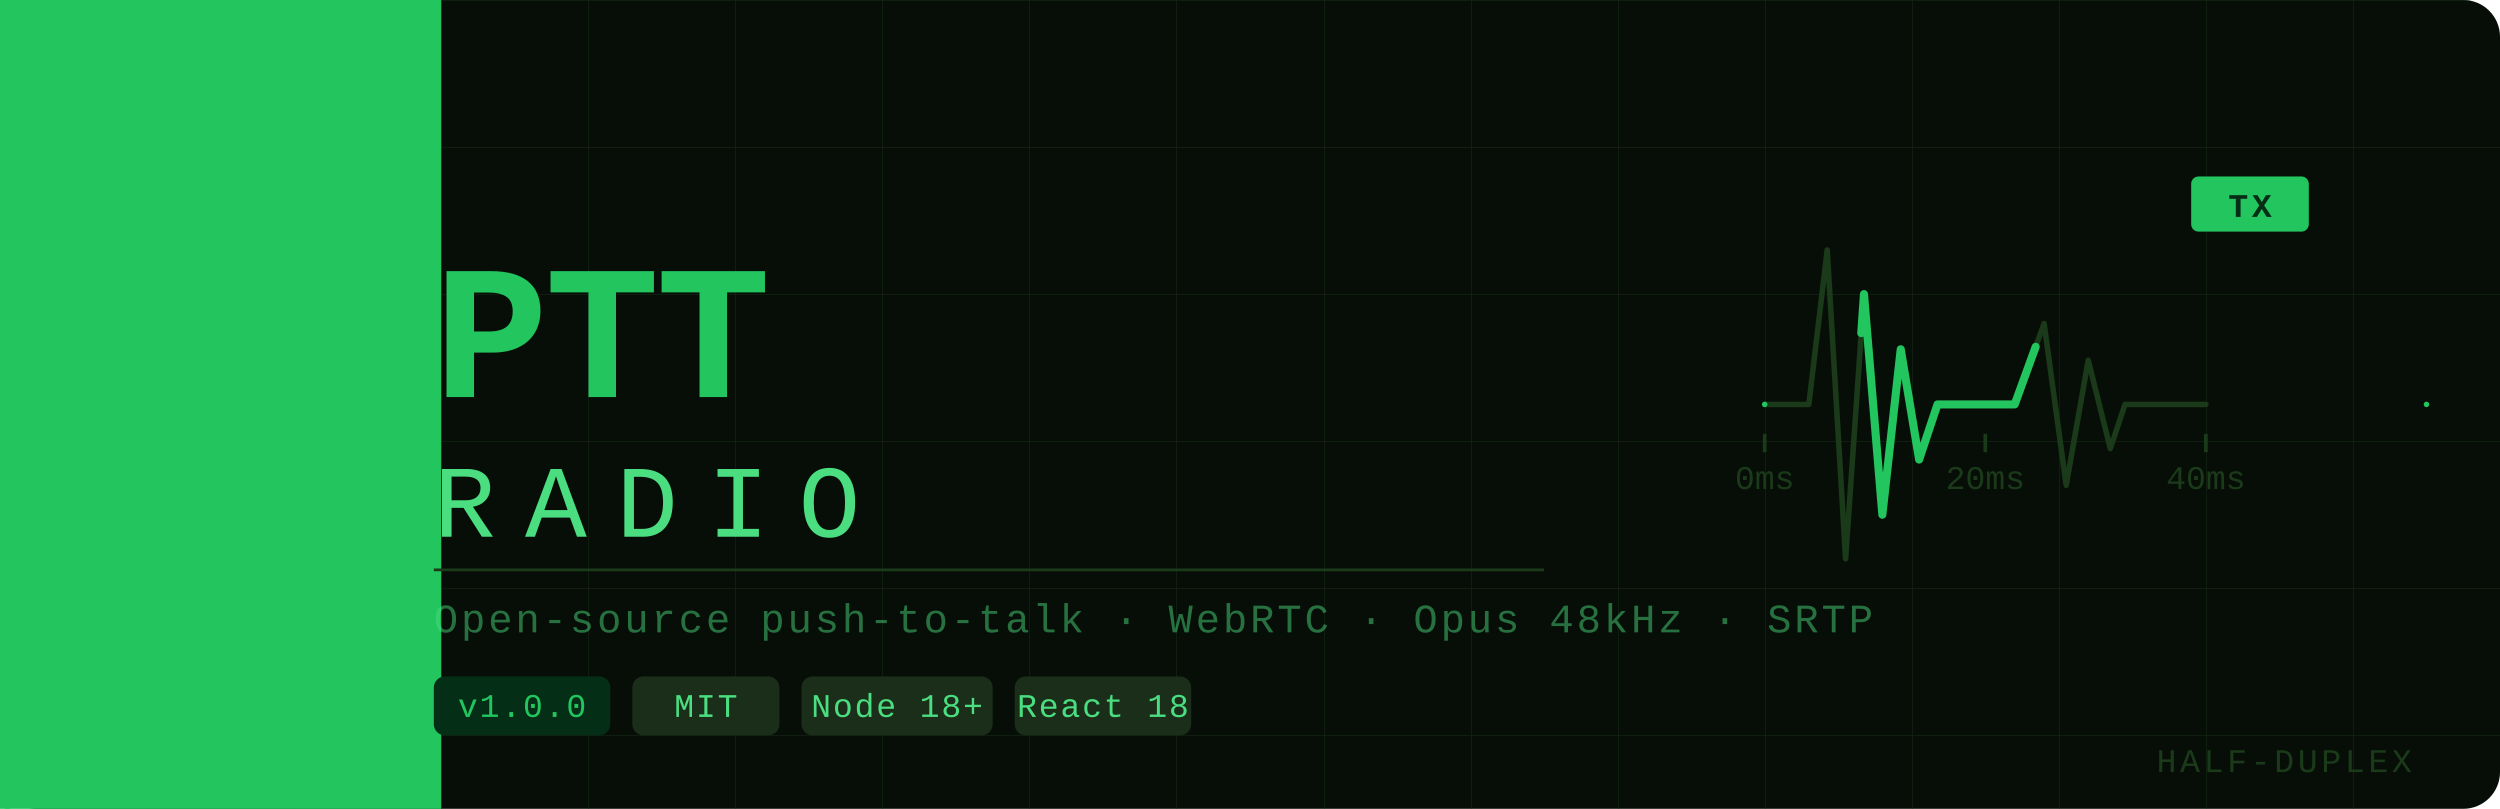
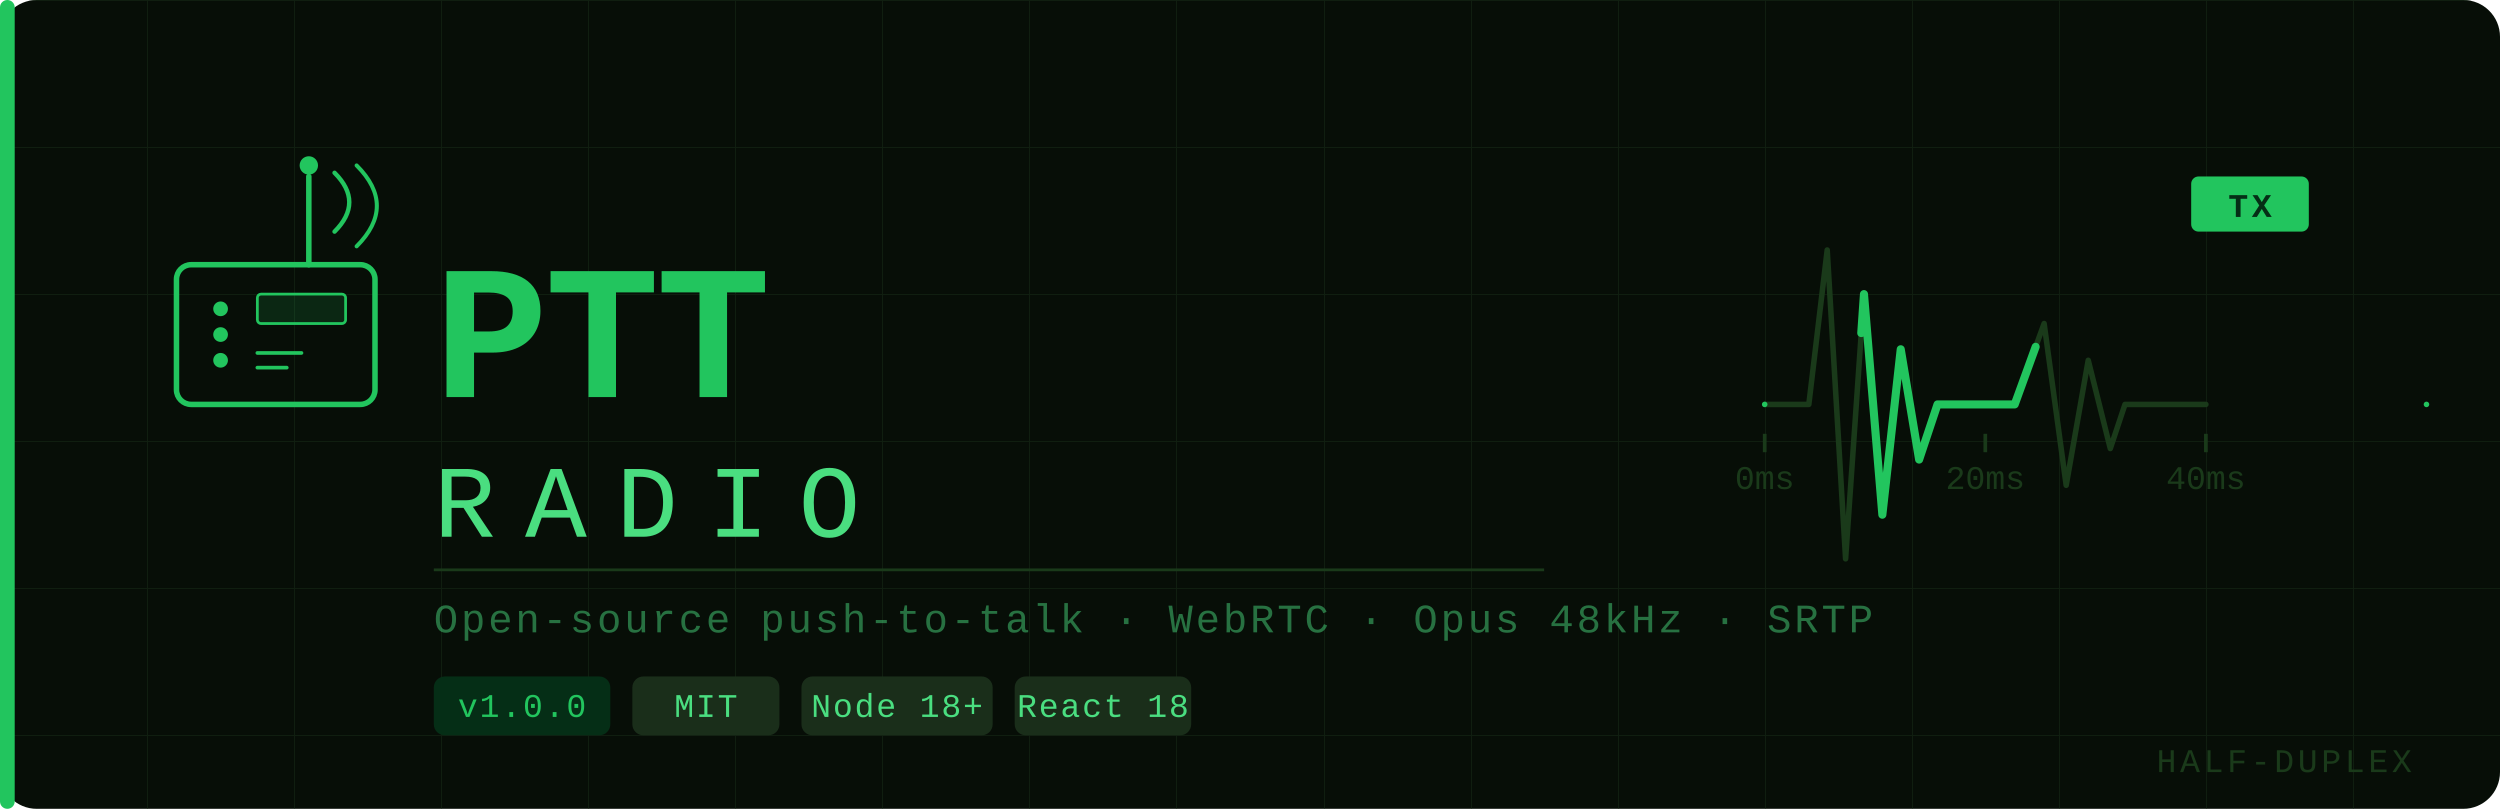
<svg xmlns="http://www.w3.org/2000/svg" width="680" height="220" viewBox="0 0 680 220" role="img">
  <defs>
    <pattern id="grid" x="0" y="0" width="40" height="40" patternUnits="userSpaceOnUse">
      <path d="M40 0 L0 0 L0 40" fill="none" stroke="#1a2e1a" stroke-width="0.5" />
    </pattern>
    <clipPath id="wave-clip">
      <rect x="430" y="36" width="248" height="160" />
    </clipPath>
    <clipPath id="ant-clip">
      <rect x="76" y="28" width="44" height="50" />
    </clipPath>
    <style>
      .mono { font-family: 'IBM Plex Mono', 'Courier New', monospace; }

      /* ── Timing: 2.6s cycle ────────────────────────────────────────────── */

      /* Antenna tip throb */
      .ant-tip { animation: tip-throb 2.6s ease-in-out infinite; }
      @keyframes tip-throb {
        0%,100% { r: 2.5; opacity: 0.7; }
        8%      { r: 4.5; opacity: 1;   }
        30%     { r: 2.5; opacity: 0.7; }
      }

      /* Arc 1 — near arc */
      .arc1 { animation: arc-near 2.6s ease-out infinite; }
      @keyframes arc-near {
        0%        { opacity: 0;   stroke-width: 1.0; }
        6%        { opacity: 1;   stroke-width: 1.5; }
        30%       { opacity: 0;   stroke-width: 0.8; }
        100%      { opacity: 0; }
      }

      /* Arc 2 — far arc, slight delay */
      .arc2 { animation: arc-far 2.6s ease-out 0.18s infinite; }
      @keyframes arc-far {
        0%        { opacity: 0;   stroke-width: 1.0; }
        6%        { opacity: 0.7; stroke-width: 1.3; }
        35%       { opacity: 0;   stroke-width: 0.8; }
        100%      { opacity: 0; }
      }

      /* ── Waveform draw-on: path total length ~200px ─────────────────────── */
      /* Delay matches pulse travel from antenna to waveform start */
      .wave-trace {
        stroke-dasharray: 200;
        stroke-dashoffset: 200;
        animation: draw-wave 2.6s linear infinite;
      }
      @keyframes draw-wave {
        0%        { stroke-dashoffset: 200; opacity: 0.12; }
        6%        { stroke-dashoffset: 200; opacity: 0.12; }
        10%       { stroke-dashoffset: 200; opacity: 1;    }
        82%       { stroke-dashoffset: 0;   opacity: 1;    }
        92%       { stroke-dashoffset: 0;   opacity: 1;    }
        100%      { stroke-dashoffset: 0;   opacity: 0.12; }
      }

      /* Baseline left: lit then dims as pulse enters waveform */
      .bl-left {
        animation: bl-l 2.6s linear infinite;
        stroke-dasharray: 40;
        stroke-dashoffset: 40;
      }
      @keyframes bl-l {
        0%   { stroke-dashoffset: 40; opacity: 0.18; }
        5%   { stroke-dashoffset: 40; opacity: 0.18; }
        10%  { stroke-dashoffset: 0;  opacity: 0.9;  }
        18%  { stroke-dashoffset: 0;  opacity: 0.18; }
        100% { stroke-dashoffset: 0;  opacity: 0.18; }
      }

      /* Baseline right: lights up as pulse exits at 40ms mark */
      .bl-right {
        animation: bl-r 2.6s linear infinite;
        stroke-dasharray: 60;
        stroke-dashoffset: 60;
      }
      @keyframes bl-r {
        0%   { stroke-dashoffset: 60; opacity: 0.18; }
        80%  { stroke-dashoffset: 60; opacity: 0.18; }
        88%  { stroke-dashoffset: 0;  opacity: 0.9;  }
        96%  { stroke-dashoffset: 0;  opacity: 0.18; }
        100% { stroke-dashoffset: 0;  opacity: 0.18; }
      }

      /* Traveling pulse dot */
      .pulse-dot {
        animation: travel-dot 2.6s linear infinite;
        offset-path: path("M440,110 L480,110 L492,110 L497,68 L502,152 L507,80 L512,140 L517,95 L522,125 L527,110 L540,110 L548,110 L556,88 L562,132 L568,98 L574,122 L578,110 L600,110 L660,110");
        offset-distance: 0%;
        offset-rotate: 0deg;
      }
      @keyframes travel-dot {
        0%   { offset-distance: 0%;   opacity: 0;    }
        7%   { offset-distance: 3%;   opacity: 0;    }
        10%  { offset-distance: 5%;   opacity: 1;    }
        88%  { offset-distance: 97%;  opacity: 0.85; }
        96%  { offset-distance: 100%; opacity: 0;    }
        100% { offset-distance: 100%; opacity: 0;    }
      }

      /* Halo around traveling dot */
      .pulse-halo {
        animation: travel-halo 2.6s linear infinite;
        offset-path: path("M440,110 L480,110 L492,110 L497,68 L502,152 L507,80 L512,140 L517,95 L522,125 L527,110 L540,110 L548,110 L556,88 L562,132 L568,98 L574,122 L578,110 L600,110 L660,110");
        offset-distance: 0%;
        offset-rotate: 0deg;
      }
      @keyframes travel-halo {
        0%   { offset-distance: 0%;   opacity: 0;   r: 4;  }
        7%   { offset-distance: 3%;   opacity: 0;   r: 4;  }
        10%  { offset-distance: 5%;   opacity: 0.5; r: 8;  }
        50%  { offset-distance: 50%;  opacity: 0.3; r: 9;  }
        88%  { offset-distance: 97%;  opacity: 0.15; r: 6; }
        96%  { offset-distance: 100%; opacity: 0;   r: 4;  }
        100% { offset-distance: 100%; opacity: 0;   r: 4;  }
      }

      /* TX badge pulse */
      .tx-badge { animation: tx-glow 2.6s ease-in-out infinite; }
      @keyframes tx-glow {
        0%,100% { opacity: 0.28; }
        10%     { opacity: 1;    }
        80%     { opacity: 1;    }
        96%     { opacity: 0.28; }
      }

-       /* Shimmer sweep */
-       .shimmer { animation: shimmer-sweep 2.6s linear infinite; }
-       @keyframes shimmer-sweep {
-         0%   { transform: translateX(-720px); opacity: 0;    }
-         4%   { opacity: 0.035; }
-         50%  { opacity: 0.018; }
-         96%  { opacity: 0.035; }
-         100% { transform: translateX(700px);  opacity: 0;    }
-       }
    </style>
  </defs>
  <rect width="680" height="220" fill="#070e07" rx="10" />
  <rect width="680" height="220" fill="url(#grid)" rx="10" opacity="0.55" />
-   <rect class="shimmer" x="0" y="0" width="120" height="220" fill="#22c55e" rx="0" />
  <rect x="0" y="0" width="4" height="220" fill="#22c55e" rx="2" />
  <rect x="48" y="72" width="54" height="38" rx="4" fill="none" stroke="#22c55e" stroke-width="1.5" />
  <circle cx="60" cy="84" r="2" fill="#22c55e" />
  <circle cx="60" cy="91" r="2" fill="#22c55e" />
  <circle cx="60" cy="98" r="2" fill="#22c55e" />
  <rect x="70" y="80" width="24" height="8" rx="1" fill="#22c55e" opacity="0.14" />
  <rect x="70" y="80" width="24" height="8" rx="1" fill="none" stroke="#22c55e" stroke-width="0.75" />
  <line x1="70" y1="96" x2="82" y2="96" stroke="#22c55e" stroke-width="1" stroke-linecap="round" />
  <line x1="70" y1="100" x2="78" y2="100" stroke="#22c55e" stroke-width="1" stroke-linecap="round" />
  <line x1="84" y1="72" x2="84" y2="48" stroke="#22c55e" stroke-width="1.5" stroke-linecap="round" />
  <circle class="ant-tip" cx="84" cy="45" r="2.5" fill="#22c55e" />
  <g clip-path="url(#ant-clip)">
    <path class="arc1" d="M91 63 Q99 55 91 47" fill="none" stroke="#22c55e" stroke-width="1.2" stroke-linecap="round" />
    <path class="arc2" d="M97 67 Q108 56 97 45" fill="none" stroke="#22c55e" stroke-width="1.1" stroke-linecap="round" />
  </g>
  <text x="118" y="108" class="mono" font-size="52" font-weight="600" fill="#22c55e" letter-spacing="-1">PTT</text>
  <text x="118" y="146" class="mono" font-size="28" font-weight="400" fill="#4ade80" letter-spacing="8">RADIO</text>
  <line x1="118" y1="155" x2="420" y2="155" stroke="#1a3a1a" stroke-width="0.75" />
  <text x="118" y="172" class="mono" font-size="11" fill="#4ade80" opacity="0.48" letter-spacing="0.8">Open-source push-to-talk · WebRTC · Opus 48kHz · SRTP</text>
  <rect x="118" y="184" width="48" height="16" rx="3" fill="#052e16" />
  <text x="142" y="195" text-anchor="middle" class="mono" font-size="9" fill="#22c55e" letter-spacing="0.5">v1.0.0</text>
  <rect x="172" y="184" width="40" height="16" rx="3" fill="#1a2e1a" />
  <text x="192" y="195" text-anchor="middle" class="mono" font-size="9" fill="#4ade80" letter-spacing="0.5">MIT</text>
  <rect x="218" y="184" width="52" height="16" rx="3" fill="#1a2e1a" />
  <text x="244" y="195" text-anchor="middle" class="mono" font-size="9" fill="#4ade80" letter-spacing="0.5">Node 18+</text>
  <rect x="276" y="184" width="48" height="16" rx="3" fill="#1a2e1a" />
  <text x="300" y="195" text-anchor="middle" class="mono" font-size="9" fill="#4ade80" letter-spacing="0.5">React 18</text>
  <g clip-path="url(#wave-clip)">
    <polyline points="480,110 492,110 497,68 502,152 507,80 512,140 517,95 522,125 527,110 540,110 548,110 556,88 562,132 568,98 574,122 578,110 600,110" fill="none" stroke="#1a3a1a" stroke-width="1.5" stroke-linecap="round" stroke-linejoin="round" />
    <line class="bl-left" x1="440" y1="110" x2="480" y2="110" stroke="#22c55e" stroke-width="1.5" stroke-linecap="round" />
    <polyline class="wave-trace" points="480,110 492,110 497,68 502,152 507,80 512,140 517,95 522,125 527,110 540,110 548,110 556,88 562,132 568,98 574,122 578,110 600,110" fill="none" stroke="#22c55e" stroke-width="2.2" stroke-linecap="round" stroke-linejoin="round" />
    <line class="bl-right" x1="600" y1="110" x2="660" y2="110" stroke="#22c55e" stroke-width="1.5" stroke-linecap="round" />
    <circle class="pulse-halo" cx="0" cy="0" r="8" fill="none" stroke="#22c55e" stroke-width="1.2" />
    <circle class="pulse-dot" cx="0" cy="0" r="3.5" fill="#22c55e" />
  </g>
  <rect class="tx-badge" x="596" y="48" width="32" height="15" fill="#22c55e" rx="2" />
  <text class="tx-badge" x="612" y="59" text-anchor="middle" font-family="'IBM Plex Mono','Courier New',monospace" font-size="9" font-weight="600" fill="#052e16" letter-spacing="1">TX</text>
  <line x1="480" y1="118" x2="480" y2="123" stroke="#1a3a1a" stroke-width="1" />
  <line x1="540" y1="118" x2="540" y2="123" stroke="#1a3a1a" stroke-width="1" />
  <line x1="600" y1="118" x2="600" y2="123" stroke="#1a3a1a" stroke-width="1" />
  <text x="480" y="133" text-anchor="middle" font-family="'IBM Plex Mono','Courier New',monospace" font-size="9" fill="#1a3a1a">0ms</text>
  <text x="540" y="133" text-anchor="middle" font-family="'IBM Plex Mono','Courier New',monospace" font-size="9" fill="#1a3a1a">20ms</text>
  <text x="600" y="133" text-anchor="middle" font-family="'IBM Plex Mono','Courier New',monospace" font-size="9" fill="#1a3a1a">40ms</text>
  <text x="656" y="210" text-anchor="end" font-family="'IBM Plex Mono','Courier New',monospace" font-size="9" fill="#1a3a1a" letter-spacing="1">HALF-DUPLEX</text>
</svg>
